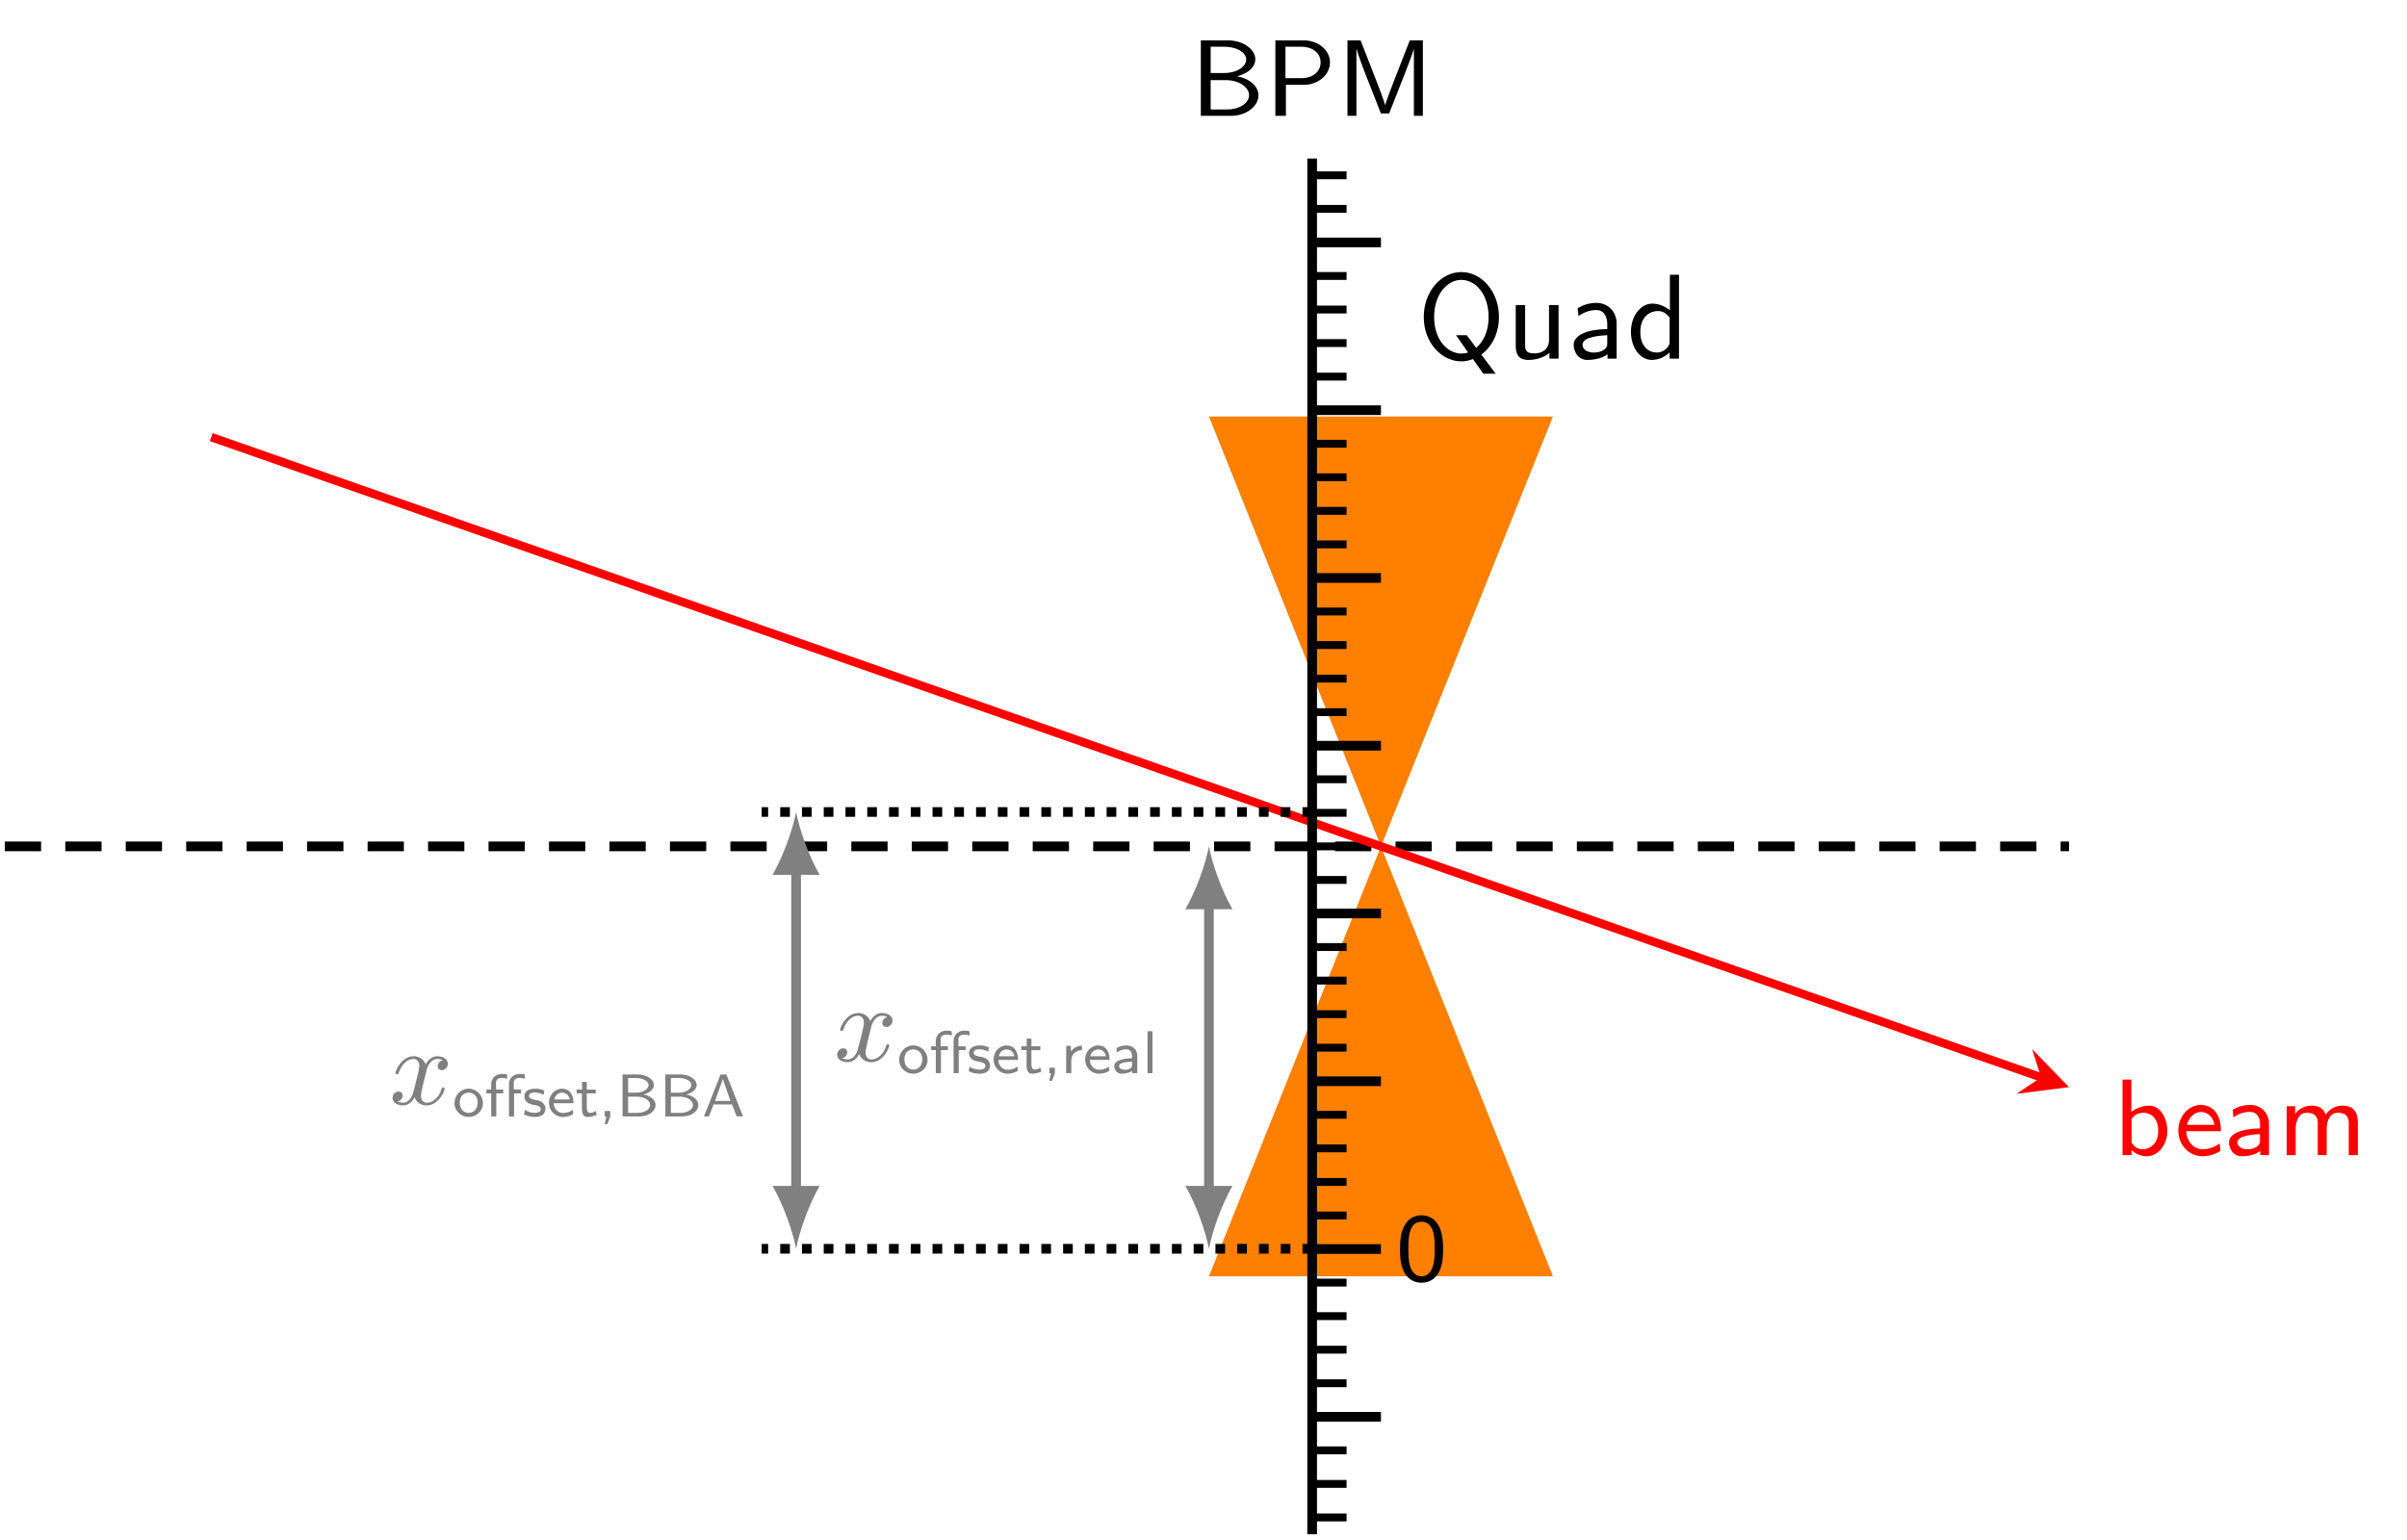
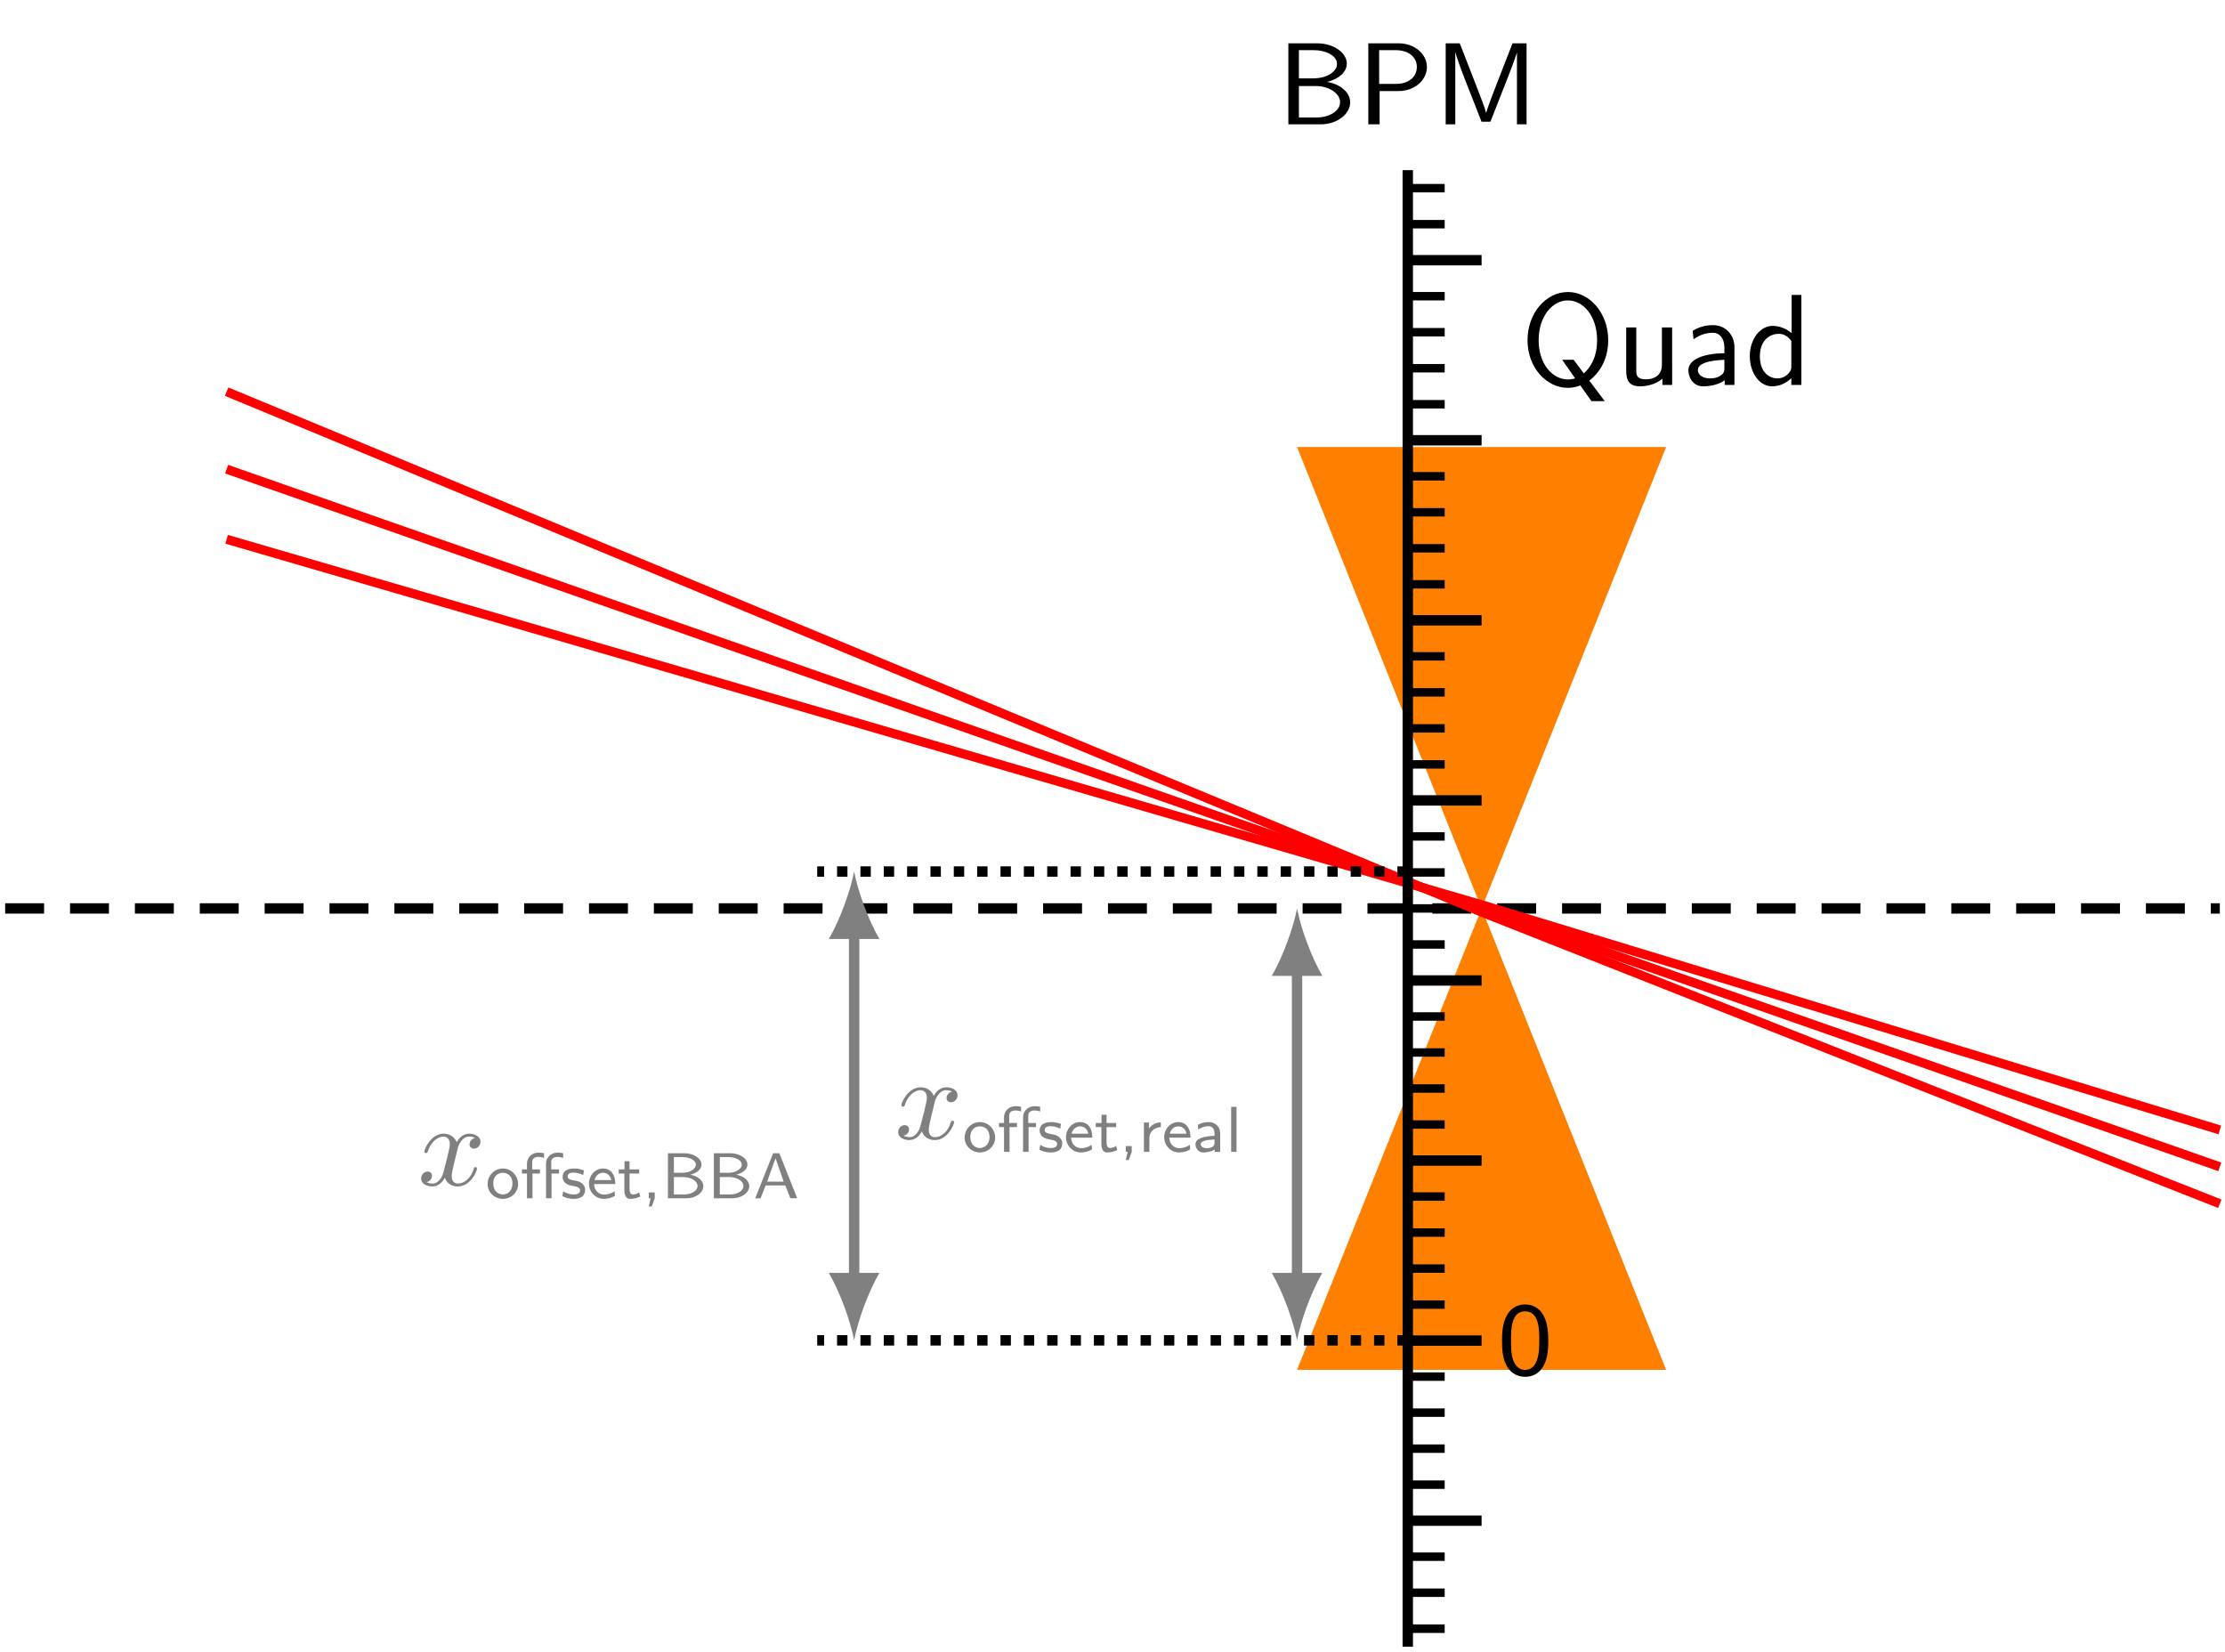
- <svg xmlns="http://www.w3.org/2000/svg" version="1.1" id="svg1" width="264.435" height="169.135" viewBox="0 0 264.435 169.135">
+ <svg xmlns="http://www.w3.org/2000/svg" version="1.1" id="svg1" width="227.835" height="169.135" viewBox="0 0 227.835 169.135">
  <defs id="defs1" />
  <g id="g1">
    <path id="path1" d="M -14.173,35.433 0,0 14.173,35.433 Z" style="fill:#ff8000;fill-opacity:1;fill-rule:nonzero;stroke:none" transform="matrix(1.333333,0,0,-1.333333,151.712,93.01333)" />
    <path id="path2" d="M -14.173,-35.433 0,0 14.173,-35.433 Z" style="fill:#ff8000;fill-opacity:1;fill-rule:nonzero;stroke:none" transform="matrix(1.333333,0,0,-1.333333,151.712,93.01333)" />
    <path id="path3" d="m 5.308,-0.329 c 1.09,-0.844 1.453,-2.062 1.453,-3.105 0,-2.098 -1.441,-3.703 -3.094,-3.703 -1.699,0 -3.105,1.629 -3.105,3.703 0,2.109 1.465,3.656 3.094,3.656 0.164,0 0.527,-0.012 0.961,-0.188 L 5.472,1.242 H 6.491 Z M 4.218,-0.504 c 0,0 -0.27,0.082 -0.551,0.082 -1.172,0 -2.25,-1.16 -2.25,-3.012 0,-1.863 1.078,-3.059 2.238,-3.059 1.195,0 2.25,1.207 2.25,3.059 0,0.645 -0.117,1.734 -1.02,2.543 L 4.101,-1.934 H 3.222 Z M 11.668,-4.418 h -0.785 v 2.883 c 0,0.75 -0.551,1.102 -1.195,1.102 -0.703,0 -0.773,-0.27 -0.773,-0.691 V -4.418 H 8.141 v 3.328 c 0,0.727 0.223,1.195 1.055,1.195 0.527,0 1.23,-0.152 1.723,-0.586 v 0.48 h 0.75 z m 4.787,1.535 c 0,-1.008 -0.727,-1.711 -1.641,-1.711 -0.645,0 -1.102,0.164 -1.57,0.434 l 0.07,0.656 c 0.516,-0.375 1.008,-0.504 1.5,-0.504 0.469,0 0.867,0.398 0.867,1.137 v 0.434 c -1.5,0.012 -2.766,0.434 -2.766,1.312 0,0.422 0.27,1.23 1.137,1.23 0.141,0 1.078,-0.012 1.652,-0.469 v 0.363 h 0.75 z m -0.773,1.57 c 0,0.188 0,0.434 -0.34,0.621 -0.293,0.188 -0.668,0.188 -0.773,0.188 -0.48,0 -0.926,-0.223 -0.926,-0.645 0,-0.691 1.605,-0.762 2.039,-0.785 z m 5.912,-5.602 h -0.75 v 2.93 c -0.527,-0.434 -1.078,-0.551 -1.453,-0.551 -0.984,0 -1.758,1.043 -1.758,2.32 0,1.313 0.762,2.32 1.711,2.32 0.328,0 0.914,-0.082 1.477,-0.621 v 0.516 h 0.773 z m -0.773,5.531 c 0,0.141 -0.012,0.316 -0.328,0.609 -0.234,0.199 -0.48,0.27 -0.738,0.27 -0.621,0 -1.348,-0.457 -1.348,-1.699 0,-1.312 0.855,-1.723 1.441,-1.723 0.445,0 0.75,0.234 0.973,0.551 z m 0,0" style="fill:#000000;fill-opacity:1;fill-rule:nonzero;stroke:none" aria-label="Quad" transform="matrix(1.333333,0,0,1.333333,155.6653,39.41467)" />
    <path id="path4" d="M -113.387,0 H 56.694" style="fill:none;stroke:#000000;stroke-width:0.797;stroke-linecap:butt;stroke-linejoin:miter;stroke-miterlimit:10;stroke-dasharray:2.989, 1.993;stroke-dashoffset:0;stroke-opacity:1" transform="matrix(1.333333,0,0,-1.333333,151.712,93.01333)" />
-     <path id="path5" d="M -96.379,33.732 54.39,-19.036" style="fill:none;stroke:#ff0000;stroke-width:0.697;stroke-linecap:butt;stroke-linejoin:miter;stroke-miterlimit:10;stroke-dasharray:none;stroke-opacity:1" transform="matrix(1.333333,0,0,-1.333333,151.712,93.01333)" />
-     <path id="path6" d="M 2.441,0 -1.464,1.953 0,0 -1.464,-1.953" style="fill:#ff0000;fill-opacity:1;fill-rule:nonzero;stroke:none" transform="matrix(1.258427,0.4404267,0.4404267,-1.258427,224.2319,118.3952)" />
-     <path id="path7" d="M 1.465,-6.223 H 0.739 V 5.46875e-5 H 1.489 V -0.422 c 0.117,0.129 0.574,0.516 1.242,0.516 0.926,0 1.699,-0.902 1.699,-2.098 0,-1.078 -0.598,-2.074 -1.477,-2.074 -0.234,0 -0.879,0.047 -1.488,0.516 z m 0.023,3.223 c 0.129,-0.188 0.457,-0.492 0.973,-0.492 0.539,0 1.219,0.375 1.219,1.488 0,1.16 -0.762,1.523 -1.312,1.523 -0.574,0 -0.832,-0.48 -0.879,-0.563 z m 7.362,1.031 c 0,-0.27 -0.012,-0.949 -0.363,-1.488 -0.375,-0.562 -0.949,-0.68 -1.289,-0.68 -1.043,0 -1.863,0.961 -1.863,2.109 0,1.184 0.879,2.121 1.992,2.121 0.434,0 0.949,-0.105 1.477,-0.434 l -0.059,-0.621 c -0.562,0.41 -1.09,0.48 -1.406,0.48 -0.738,0 -1.312,-0.656 -1.348,-1.488 z M 6.05,-2.496 c 0.141,-0.574 0.586,-1.055 1.148,-1.055 0.328,0 0.938,0.152 1.113,1.055 z m 6.756,-0.094 c 0,-0.891 -0.656,-1.547 -1.535,-1.547 -0.586,0 -1.02,0.152 -1.453,0.398 l 0.059,0.633 c 0.445,-0.328 0.891,-0.457 1.383,-0.457 0.504,0 0.809,0.398 0.809,0.984 v 0.375 c -1.547,0.035 -2.555,0.434 -2.555,1.16 0,0.422 0.27,1.137 1.055,1.137 0.176,0 0.961,-0.012 1.523,-0.434 V 5.46875e-5 h 0.715 z m -0.738,1.336 c 0,0.188 0,0.41 -0.328,0.598 -0.223,0.141 -0.516,0.176 -0.703,0.176 -0.457,0 -0.832,-0.223 -0.832,-0.574 0,-0.645 1.746,-0.668 1.863,-0.668 z m 8.062,-1.406 c 0,-0.668 -0.188,-1.418 -1.266,-1.418 -0.762,0 -1.184,0.457 -1.395,0.738 -0.059,-0.188 -0.246,-0.738 -1.16,-0.738 -0.715,0 -1.148,0.41 -1.348,0.68 V -4.031 H 14.271 V 5.46875e-5 h 0.738 V -2.191 c 0,-0.586 0.234,-1.301 0.914,-1.301 0.902,0 0.902,0.633 0.902,0.891 V 5.46875e-5 h 0.738 V -2.191 c 0,-0.586 0.234,-1.301 0.926,-1.301 0.891,0 0.891,0.633 0.891,0.891 V 5.46875e-5 h 0.75 z m 0,0" style="fill:#ff0000;fill-opacity:1;fill-rule:nonzero;stroke:none" aria-label="beam" transform="matrix(1.333333,0,0,1.333333,232.1947,126.9413)" />
+     <path id="path5" d="M -96.379,33.732 56.694,-19.843" style="fill:none;stroke:#ff0000;stroke-width:0.697;stroke-linecap:butt;stroke-linejoin:miter;stroke-miterlimit:10;stroke-dasharray:none;stroke-opacity:1" transform="matrix(1.333333,0,0,-1.333333,151.712,93.01333)" />
+     <path id="path6" d="M -96.379,28.347 0,0.283 56.694,-17.008" style="fill:none;stroke:#ff0000;stroke-width:0.697;stroke-linecap:butt;stroke-linejoin:miter;stroke-miterlimit:10;stroke-dasharray:none;stroke-opacity:1" transform="matrix(1.333333,0,0,-1.333333,151.712,93.01333)" />
+     <path id="path7" d="M -96.379,39.685 0,-0.283 56.694,-22.678" style="fill:none;stroke:#ff0000;stroke-width:0.697;stroke-linecap:butt;stroke-linejoin:miter;stroke-miterlimit:10;stroke-dasharray:none;stroke-opacity:1" transform="matrix(1.333333,0,0,-1.333333,151.712,93.01333)" />
    <path id="path8" d="M -5.669,-56.694 V 56.694" style="fill:none;stroke:#000000;stroke-width:0.797;stroke-linecap:butt;stroke-linejoin:miter;stroke-miterlimit:10;stroke-dasharray:none;stroke-opacity:1" transform="matrix(1.333333,0,0,-1.333333,151.712,93.01333)" />
    <path id="path9" d="m -5.669,55.311 h 2.835" style="fill:none;stroke:#000000;stroke-width:0.648;stroke-linecap:butt;stroke-linejoin:miter;stroke-miterlimit:10;stroke-dasharray:none;stroke-opacity:1" transform="matrix(1.333333,0,0,-1.333333,151.712,93.01333)" />
    <path id="path10" d="m -5.669,52.545 h 2.835" style="fill:none;stroke:#000000;stroke-width:0.648;stroke-linecap:butt;stroke-linejoin:miter;stroke-miterlimit:10;stroke-dasharray:none;stroke-opacity:1" transform="matrix(1.333333,0,0,-1.333333,151.712,93.01333)" />
    <path id="path11" d="M -5.669,49.779 H 0" style="fill:none;stroke:#000000;stroke-width:0.797;stroke-linecap:butt;stroke-linejoin:miter;stroke-miterlimit:10;stroke-dasharray:none;stroke-opacity:1" transform="matrix(1.333333,0,0,-1.333333,151.712,93.01333)" />
    <path id="path12" d="m -5.669,47.014 h 2.835" style="fill:none;stroke:#000000;stroke-width:0.648;stroke-linecap:butt;stroke-linejoin:miter;stroke-miterlimit:10;stroke-dasharray:none;stroke-opacity:1" transform="matrix(1.333333,0,0,-1.333333,151.712,93.01333)" />
    <path id="path13" d="m -5.669,44.249 h 2.835" style="fill:none;stroke:#000000;stroke-width:0.648;stroke-linecap:butt;stroke-linejoin:miter;stroke-miterlimit:10;stroke-dasharray:none;stroke-opacity:1" transform="matrix(1.333333,0,0,-1.333333,151.712,93.01333)" />
    <path id="path14" d="m -5.669,41.483 h 2.835" style="fill:none;stroke:#000000;stroke-width:0.648;stroke-linecap:butt;stroke-linejoin:miter;stroke-miterlimit:10;stroke-dasharray:none;stroke-opacity:1" transform="matrix(1.333333,0,0,-1.333333,151.712,93.01333)" />
    <path id="path15" d="m -5.669,38.717 h 2.835" style="fill:none;stroke:#000000;stroke-width:0.648;stroke-linecap:butt;stroke-linejoin:miter;stroke-miterlimit:10;stroke-dasharray:none;stroke-opacity:1" transform="matrix(1.333333,0,0,-1.333333,151.712,93.01333)" />
    <path id="path16" d="M -5.669,35.952 H 0" style="fill:none;stroke:#000000;stroke-width:0.797;stroke-linecap:butt;stroke-linejoin:miter;stroke-miterlimit:10;stroke-dasharray:none;stroke-opacity:1" transform="matrix(1.333333,0,0,-1.333333,151.712,93.01333)" />
    <path id="path17" d="m -5.669,33.186 h 2.835" style="fill:none;stroke:#000000;stroke-width:0.648;stroke-linecap:butt;stroke-linejoin:miter;stroke-miterlimit:10;stroke-dasharray:none;stroke-opacity:1" transform="matrix(1.333333,0,0,-1.333333,151.712,93.01333)" />
    <path id="path18" d="m -5.669,30.421 h 2.835" style="fill:none;stroke:#000000;stroke-width:0.648;stroke-linecap:butt;stroke-linejoin:miter;stroke-miterlimit:10;stroke-dasharray:none;stroke-opacity:1" transform="matrix(1.333333,0,0,-1.333333,151.712,93.01333)" />
    <path id="path19" d="m -5.669,27.655 h 2.835" style="fill:none;stroke:#000000;stroke-width:0.648;stroke-linecap:butt;stroke-linejoin:miter;stroke-miterlimit:10;stroke-dasharray:none;stroke-opacity:1" transform="matrix(1.333333,0,0,-1.333333,151.712,93.01333)" />
    <path id="path20" d="m -5.669,24.89 h 2.835" style="fill:none;stroke:#000000;stroke-width:0.648;stroke-linecap:butt;stroke-linejoin:miter;stroke-miterlimit:10;stroke-dasharray:none;stroke-opacity:1" transform="matrix(1.333333,0,0,-1.333333,151.712,93.01333)" />
    <path id="path21" d="M -5.669,22.124 H 0" style="fill:none;stroke:#000000;stroke-width:0.797;stroke-linecap:butt;stroke-linejoin:miter;stroke-miterlimit:10;stroke-dasharray:none;stroke-opacity:1" transform="matrix(1.333333,0,0,-1.333333,151.712,93.01333)" />
    <path id="path22" d="m -5.669,19.359 h 2.835" style="fill:none;stroke:#000000;stroke-width:0.648;stroke-linecap:butt;stroke-linejoin:miter;stroke-miterlimit:10;stroke-dasharray:none;stroke-opacity:1" transform="matrix(1.333333,0,0,-1.333333,151.712,93.01333)" />
    <path id="path23" d="m -5.669,16.593 h 2.835" style="fill:none;stroke:#000000;stroke-width:0.648;stroke-linecap:butt;stroke-linejoin:miter;stroke-miterlimit:10;stroke-dasharray:none;stroke-opacity:1" transform="matrix(1.333333,0,0,-1.333333,151.712,93.01333)" />
    <path id="path24" d="m -5.669,13.827 h 2.835" style="fill:none;stroke:#000000;stroke-width:0.648;stroke-linecap:butt;stroke-linejoin:miter;stroke-miterlimit:10;stroke-dasharray:none;stroke-opacity:1" transform="matrix(1.333333,0,0,-1.333333,151.712,93.01333)" />
    <path id="path25" d="m -5.669,11.062 h 2.835" style="fill:none;stroke:#000000;stroke-width:0.648;stroke-linecap:butt;stroke-linejoin:miter;stroke-miterlimit:10;stroke-dasharray:none;stroke-opacity:1" transform="matrix(1.333333,0,0,-1.333333,151.712,93.01333)" />
    <path id="path26" d="M -5.669,8.297 H 0" style="fill:none;stroke:#000000;stroke-width:0.797;stroke-linecap:butt;stroke-linejoin:miter;stroke-miterlimit:10;stroke-dasharray:none;stroke-opacity:1" transform="matrix(1.333333,0,0,-1.333333,151.712,93.01333)" />
    <path id="path27" d="m -5.669,5.531 h 2.835" style="fill:none;stroke:#000000;stroke-width:0.648;stroke-linecap:butt;stroke-linejoin:miter;stroke-miterlimit:10;stroke-dasharray:none;stroke-opacity:1" transform="matrix(1.333333,0,0,-1.333333,151.712,93.01333)" />
    <path id="path28" d="m -5.669,2.765 h 2.835" style="fill:none;stroke:#000000;stroke-width:0.648;stroke-linecap:butt;stroke-linejoin:miter;stroke-miterlimit:10;stroke-dasharray:none;stroke-opacity:1" transform="matrix(1.333333,0,0,-1.333333,151.712,93.01333)" />
    <path id="path29" d="m -5.669,0 h 2.835" style="fill:none;stroke:#000000;stroke-width:0.648;stroke-linecap:butt;stroke-linejoin:miter;stroke-miterlimit:10;stroke-dasharray:none;stroke-opacity:1" transform="matrix(1.333333,0,0,-1.333333,151.712,93.01333)" />
    <path id="path30" d="m -5.669,-2.766 h 2.835" style="fill:none;stroke:#000000;stroke-width:0.648;stroke-linecap:butt;stroke-linejoin:miter;stroke-miterlimit:10;stroke-dasharray:none;stroke-opacity:1" transform="matrix(1.333333,0,0,-1.333333,151.712,93.01333)" />
    <path id="path31" d="M -5.669,-5.531 H 0" style="fill:none;stroke:#000000;stroke-width:0.797;stroke-linecap:butt;stroke-linejoin:miter;stroke-miterlimit:10;stroke-dasharray:none;stroke-opacity:1" transform="matrix(1.333333,0,0,-1.333333,151.712,93.01333)" />
    <path id="path32" d="m -5.669,-8.297 h 2.835" style="fill:none;stroke:#000000;stroke-width:0.648;stroke-linecap:butt;stroke-linejoin:miter;stroke-miterlimit:10;stroke-dasharray:none;stroke-opacity:1" transform="matrix(1.333333,0,0,-1.333333,151.712,93.01333)" />
    <path id="path33" d="m -5.669,-11.062 h 2.835" style="fill:none;stroke:#000000;stroke-width:0.648;stroke-linecap:butt;stroke-linejoin:miter;stroke-miterlimit:10;stroke-dasharray:none;stroke-opacity:1" transform="matrix(1.333333,0,0,-1.333333,151.712,93.01333)" />
    <path id="path34" d="m -5.669,-13.828 h 2.835" style="fill:none;stroke:#000000;stroke-width:0.648;stroke-linecap:butt;stroke-linejoin:miter;stroke-miterlimit:10;stroke-dasharray:none;stroke-opacity:1" transform="matrix(1.333333,0,0,-1.333333,151.712,93.01333)" />
    <path id="path35" d="m -5.669,-16.593 h 2.835" style="fill:none;stroke:#000000;stroke-width:0.648;stroke-linecap:butt;stroke-linejoin:miter;stroke-miterlimit:10;stroke-dasharray:none;stroke-opacity:1" transform="matrix(1.333333,0,0,-1.333333,151.712,93.01333)" />
    <path id="path36" d="M -5.669,-19.359 H 0" style="fill:none;stroke:#000000;stroke-width:0.797;stroke-linecap:butt;stroke-linejoin:miter;stroke-miterlimit:10;stroke-dasharray:none;stroke-opacity:1" transform="matrix(1.333333,0,0,-1.333333,151.712,93.01333)" />
    <path id="path37" d="m -5.669,-22.124 h 2.835" style="fill:none;stroke:#000000;stroke-width:0.648;stroke-linecap:butt;stroke-linejoin:miter;stroke-miterlimit:10;stroke-dasharray:none;stroke-opacity:1" transform="matrix(1.333333,0,0,-1.333333,151.712,93.01333)" />
    <path id="path38" d="m -5.669,-24.89 h 2.835" style="fill:none;stroke:#000000;stroke-width:0.648;stroke-linecap:butt;stroke-linejoin:miter;stroke-miterlimit:10;stroke-dasharray:none;stroke-opacity:1" transform="matrix(1.333333,0,0,-1.333333,151.712,93.01333)" />
    <path id="path39" d="m -5.669,-27.656 h 2.835" style="fill:none;stroke:#000000;stroke-width:0.648;stroke-linecap:butt;stroke-linejoin:miter;stroke-miterlimit:10;stroke-dasharray:none;stroke-opacity:1" transform="matrix(1.333333,0,0,-1.333333,151.712,93.01333)" />
    <path id="path40" d="m -5.669,-30.421 h 2.835" style="fill:none;stroke:#000000;stroke-width:0.648;stroke-linecap:butt;stroke-linejoin:miter;stroke-miterlimit:10;stroke-dasharray:none;stroke-opacity:1" transform="matrix(1.333333,0,0,-1.333333,151.712,93.01333)" />
    <path id="path41" d="M -5.669,-33.186 H 0" style="fill:none;stroke:#000000;stroke-width:0.797;stroke-linecap:butt;stroke-linejoin:miter;stroke-miterlimit:10;stroke-dasharray:none;stroke-opacity:1" transform="matrix(1.333333,0,0,-1.333333,151.712,93.01333)" />
    <path id="path42" d="m 3.891,-2.591 c 0,-0.387 0,-1.312 -0.375,-1.969 -0.41,-0.715 -1.02,-0.832 -1.406,-0.832 -0.352,0 -0.973,0.105 -1.371,0.797 -0.387,0.633 -0.398,1.5 -0.398,2.004 0,0.586 0.023,1.312 0.363,1.922 0.352,0.645 0.938,0.832 1.406,0.832 0.797,0 1.242,-0.457 1.477,-0.961 0.281,-0.563 0.305,-1.301 0.305,-1.793 z m -1.781,2.227 c -0.328,0 -0.715,-0.188 -0.914,-0.762 -0.164,-0.48 -0.164,-0.984 -0.164,-1.57 0,-0.727 0,-2.168 1.078,-2.168 1.09,0 1.09,1.441 1.09,2.168 0,0.527 0,1.125 -0.199,1.641 -0.223,0.574 -0.621,0.691 -0.891,0.691 z m 0,0" style="fill:#000000;fill-opacity:1;fill-rule:nonzero;stroke:none" aria-label="0" transform="matrix(1.333333,0,0,1.333333,153.3507,140.748)" />
    <path id="path43" d="m -5.669,-35.952 h 2.835" style="fill:none;stroke:#000000;stroke-width:0.648;stroke-linecap:butt;stroke-linejoin:miter;stroke-miterlimit:10;stroke-dasharray:none;stroke-opacity:1" transform="matrix(1.333333,0,0,-1.333333,151.712,93.01333)" />
    <path id="path44" d="m -5.669,-38.718 h 2.835" style="fill:none;stroke:#000000;stroke-width:0.648;stroke-linecap:butt;stroke-linejoin:miter;stroke-miterlimit:10;stroke-dasharray:none;stroke-opacity:1" transform="matrix(1.333333,0,0,-1.333333,151.712,93.01333)" />
    <path id="path45" d="m -5.669,-41.483 h 2.835" style="fill:none;stroke:#000000;stroke-width:0.648;stroke-linecap:butt;stroke-linejoin:miter;stroke-miterlimit:10;stroke-dasharray:none;stroke-opacity:1" transform="matrix(1.333333,0,0,-1.333333,151.712,93.01333)" />
    <path id="path46" d="m -5.669,-44.249 h 2.835" style="fill:none;stroke:#000000;stroke-width:0.648;stroke-linecap:butt;stroke-linejoin:miter;stroke-miterlimit:10;stroke-dasharray:none;stroke-opacity:1" transform="matrix(1.333333,0,0,-1.333333,151.712,93.01333)" />
    <path id="path47" d="M -5.669,-47.014 H 0" style="fill:none;stroke:#000000;stroke-width:0.797;stroke-linecap:butt;stroke-linejoin:miter;stroke-miterlimit:10;stroke-dasharray:none;stroke-opacity:1" transform="matrix(1.333333,0,0,-1.333333,151.712,93.01333)" />
    <path id="path48" d="m -5.669,-49.78 h 2.835" style="fill:none;stroke:#000000;stroke-width:0.648;stroke-linecap:butt;stroke-linejoin:miter;stroke-miterlimit:10;stroke-dasharray:none;stroke-opacity:1" transform="matrix(1.333333,0,0,-1.333333,151.712,93.01333)" />
    <path id="path49" d="m -5.669,-52.546 h 2.835" style="fill:none;stroke:#000000;stroke-width:0.648;stroke-linecap:butt;stroke-linejoin:miter;stroke-miterlimit:10;stroke-dasharray:none;stroke-opacity:1" transform="matrix(1.333333,0,0,-1.333333,151.712,93.01333)" />
    <path id="path50" d="m -5.669,-55.311 h 2.835" style="fill:none;stroke:#000000;stroke-width:0.648;stroke-linecap:butt;stroke-linejoin:miter;stroke-miterlimit:10;stroke-dasharray:none;stroke-opacity:1" transform="matrix(1.333333,0,0,-1.333333,151.712,93.01333)" />
    <path id="path51" d="M 0.878,-6.222 V 8.515625e-4 H 3.339 c 1.336,0 2.285,-0.82 2.285,-1.687 0,-0.797 -0.809,-1.418 -1.77,-1.57 0.891,-0.223 1.512,-0.75 1.512,-1.406 0,-0.82 -0.996,-1.559 -2.273,-1.559 z m 0.809,2.695 v -2.168 h 1.148 c 0.914,0 1.781,0.422 1.781,1.055 0,0.516 -0.633,1.113 -1.887,1.113 z m 0,3 V -2.941 h 1.312 c 0.949,0 1.852,0.539 1.852,1.242 0,0.645 -0.785,1.172 -1.781,1.172 z M 9.339,-2.554 c 1.266,0 2.18,-0.867 2.18,-1.852 0,-0.949 -0.902,-1.816 -2.18,-1.816 H 7.019 V 8.515625e-4 H 7.886 V -2.554 Z m -0.211,-3.141 c 1.031,0 1.617,0.574 1.617,1.289 0,0.727 -0.574,1.301 -1.617,1.301 H 7.851 v -2.59 z m 7.77,2.543 c -0.234,0.598 -0.715,1.84 -0.832,2.273 C 15.972,-1.241 15.562,-2.331 15.386,-2.765 l -1.184,-3.047 -0.164,-0.41 H 12.96 V 8.515625e-4 h 0.738 V -5.519 h 0.012 c 0.105,0.457 0.621,1.793 0.715,2.039 l 0.996,2.531 c 0.07,0.176 0.234,0.621 0.293,0.75 h 0.68 l 1.242,-3.152 c 0.129,-0.328 0.68,-1.746 0.797,-2.168 V 8.515625e-4 h 0.738 V -6.222 H 18.093 Z m 0,0" style="fill:#000000;fill-opacity:1;fill-rule:nonzero;stroke:none" aria-label="BPM" transform="matrix(1.333333,0,0,1.333333,130.7547,12.72933)" />
    <path id="path52" d="M -14.173,-28.503 V -4.662" style="fill:none;stroke:#808080;stroke-width:0.797;stroke-linecap:butt;stroke-linejoin:miter;stroke-miterlimit:10;stroke-dasharray:none;stroke-opacity:1" transform="matrix(1.333333,0,0,-1.333333,151.712,93.01333)" />
    <path id="path53" d="M 4.662,0 C 3.281,0.259 1.036,1.036 -0.518,1.943 V -1.943 C 1.036,-1.036 3.281,-0.259 4.662,0" style="fill:#808080;fill-opacity:1;fill-rule:nonzero;stroke:none" transform="matrix(0,1.333333,1.333333,0,132.8142,131.0176)" />
    <path id="path54" d="M 4.662,0 C 3.281,0.259 1.036,1.036 -0.518,1.943 V -1.943 C 1.036,-1.036 3.281,-0.259 4.662,0" style="fill:#808080;fill-opacity:1;fill-rule:nonzero;stroke:none" transform="matrix(0,-1.333333,-1.333333,0,132.8142,99.22997)" />
    <g id="g54" aria-label="x&#10;ofset,real" transform="matrix(1.333333,0,0,1.333333,91.612,116.6053)">
      <path id="path55" d="m 4.407,-3.621 c -0.328,0.059 -0.422,0.352 -0.422,0.48 0,0.176 0.117,0.328 0.34,0.328 0.258,0 0.504,-0.223 0.504,-0.527 0,-0.422 -0.457,-0.621 -0.879,-0.621 -0.539,0 -0.844,0.469 -0.949,0.656 -0.176,-0.434 -0.574,-0.656 -0.996,-0.656 -0.961,0 -1.488,1.148 -1.488,1.383 0,0.082 0.07,0.105 0.129,0.105 0.082,0 0.105,-0.047 0.129,-0.105 0.281,-0.879 0.867,-1.16 1.207,-1.16 0.258,0 0.492,0.176 0.492,0.586 0,0.328 -0.387,1.758 -0.504,2.191 -0.07,0.281 -0.34,0.832 -0.832,0.832 -0.176,0 -0.363,-0.059 -0.457,-0.117 0.246,-0.035 0.422,-0.246 0.422,-0.48 0,-0.223 -0.164,-0.328 -0.34,-0.328 -0.258,0 -0.492,0.234 -0.492,0.539 0,0.434 0.48,0.609 0.855,0.609 0.527,0 0.832,-0.422 0.961,-0.668 0.223,0.598 0.762,0.668 0.996,0.668 0.973,0 1.477,-1.16 1.477,-1.371 0,-0.047 -0.023,-0.117 -0.117,-0.117 -0.094,0 -0.105,0.035 -0.152,0.176 -0.188,0.645 -0.715,1.09 -1.184,1.09 -0.258,0 -0.492,-0.152 -0.492,-0.586 0,-0.199 0.117,-0.691 0.199,-1.031 0.035,-0.164 0.281,-1.137 0.293,-1.195 0.117,-0.316 0.387,-0.797 0.844,-0.797 0.152,0 0.328,0.023 0.457,0.117 z m 0,0" style="fill:#808080;fill-opacity:1;fill-rule:nonzero;stroke:none" />
      <path id="path56" d="m 7.718,-0.094 c 0,-0.656 -0.527,-1.195 -1.172,-1.195 -0.656,0 -1.172,0.539 -1.172,1.195 0,0.633 0.527,1.137 1.172,1.137 0.645,0 1.172,-0.504 1.172,-1.137 z m -1.172,0.797 c -0.398,0 -0.738,-0.293 -0.738,-0.855 0,-0.562 0.363,-0.809 0.738,-0.809 0.375,0 0.738,0.258 0.738,0.809 0,0.574 -0.363,0.855 -0.738,0.855 z M 8.819,-0.902 H 9.394 V -1.219 H 8.796 v -0.574 c 0,-0.352 0.34,-0.387 0.48,-0.387 0.117,0 0.258,0.012 0.434,0.082 v -0.363 c -0.129,-0.035 -0.281,-0.047 -0.422,-0.047 -0.516,0 -0.891,0.363 -0.891,0.855 v 0.434 H 8.011 v 0.316 h 0.387 v 1.898 h 0.422 z m 1.465,0 h 0.574 V -1.219 h -0.598 v -0.574 c 0,-0.352 0.34,-0.387 0.48,-0.387 0.117,0 0.258,0.012 0.434,0.082 v -0.363 c -0.129,-0.035 -0.281,-0.047 -0.422,-0.047 -0.516,0 -0.891,0.363 -0.891,0.855 v 2.648 h 0.422 z m 2.49,-0.234 c -0.34,-0.141 -0.586,-0.152 -0.762,-0.152 -0.129,0 -0.879,0 -0.879,0.656 0,0.234 0.129,0.363 0.188,0.434 0.176,0.164 0.387,0.211 0.656,0.258 0.234,0.047 0.504,0.094 0.504,0.34 0,0.305 -0.422,0.305 -0.492,0.305 -0.316,0 -0.609,-0.105 -0.809,-0.246 l -0.07,0.375 c 0.164,0.082 0.469,0.211 0.879,0.211 0.234,0 0.445,-0.035 0.633,-0.164 0.188,-0.141 0.246,-0.363 0.246,-0.527 0,-0.094 -0.012,-0.281 -0.223,-0.48 -0.188,-0.164 -0.363,-0.199 -0.598,-0.234 -0.293,-0.059 -0.527,-0.105 -0.527,-0.328 0,-0.281 0.363,-0.281 0.434,-0.281 0.293,0 0.504,0.059 0.762,0.188 z m 2.355,1.594 c -0.281,0.199 -0.598,0.258 -0.809,0.258 -0.434,0 -0.762,-0.352 -0.773,-0.809 h 1.629 c 0,-0.234 -0.023,-0.562 -0.223,-0.844 -0.176,-0.258 -0.469,-0.352 -0.715,-0.352 -0.609,0 -1.078,0.527 -1.078,1.16 0,0.645 0.492,1.172 1.148,1.172 0.293,0 0.598,-0.082 0.844,-0.234 z m -1.547,-0.855 c 0.105,-0.398 0.398,-0.562 0.656,-0.562 0.211,0 0.539,0.105 0.633,0.562 z m 2.692,-0.504 h 0.738 V -1.219 h -0.738 v -0.633 h -0.387 v 0.633 h -0.445 v 0.316 h 0.434 v 1.266 c 0,0.328 0.082,0.68 0.445,0.68 0.352,0 0.633,-0.117 0.773,-0.176 l -0.082,-0.328 c -0.164,0.129 -0.34,0.164 -0.48,0.164 -0.199,0 -0.258,-0.211 -0.258,-0.434 z m 1.934,1.898 v -0.445 h -0.457 v 0.445 h 0.141 L 17.752,1.629 h 0.223 z m 1.354,-1.066 c 0,-0.527 0.445,-0.82 0.879,-0.832 V -1.266 c -0.41,0 -0.715,0.211 -0.914,0.469 V -1.254 h -0.387 v 2.25 h 0.422 z m 3.108,0.527 c -0.281,0.199 -0.598,0.258 -0.809,0.258 -0.434,0 -0.762,-0.352 -0.773,-0.809 h 1.629 c 0,-0.234 -0.023,-0.562 -0.223,-0.844 -0.176,-0.258 -0.469,-0.352 -0.715,-0.352 -0.609,0 -1.078,0.527 -1.078,1.16 0,0.645 0.492,1.172 1.148,1.172 0.293,0 0.598,-0.082 0.844,-0.234 z m -1.547,-0.855 c 0.105,-0.398 0.398,-0.562 0.656,-0.562 0.211,0 0.539,0.105 0.633,0.562 z m 3.876,-0.035 c 0,-0.516 -0.387,-0.855 -0.879,-0.855 -0.316,0 -0.551,0.059 -0.832,0.211 l 0.023,0.363 c 0.164,-0.105 0.41,-0.258 0.809,-0.258 0.223,0 0.445,0.164 0.445,0.539 v 0.199 c -0.738,0.023 -1.465,0.176 -1.465,0.645 0,0.246 0.176,0.633 0.609,0.633 0.211,0 0.609,-0.047 0.867,-0.234 v 0.188 h 0.422 z m -0.434,0.727 c 0,0.094 0,0.223 -0.176,0.328 -0.152,0.094 -0.352,0.094 -0.41,0.094 -0.27,0 -0.48,-0.117 -0.48,-0.316 0,-0.316 0.844,-0.34 1.066,-0.352 z m 1.688,-2.754 h -0.41 v 3.457 h 0.41 z m 0,0" style="fill:#808080;fill-opacity:1;fill-rule:nonzero;stroke:none" />
    </g>
    <path id="path57" d="M -48.189,-28.503 V -1.828" style="fill:none;stroke:#808080;stroke-width:0.797;stroke-linecap:butt;stroke-linejoin:miter;stroke-miterlimit:10;stroke-dasharray:none;stroke-opacity:1" transform="matrix(1.333333,0,0,-1.333333,151.712,93.01333)" />
    <path id="path58" d="M 4.662,0 C 3.281,0.259 1.036,1.036 -0.518,1.943 V -1.943 C 1.036,-1.036 3.281,-0.259 4.662,0" style="fill:#808080;fill-opacity:1;fill-rule:nonzero;stroke:none" transform="matrix(0,1.333333,1.333333,0,87.45937,131.0176)" />
    <path id="path59" d="M 4.662,0 C 3.281,0.259 1.036,1.036 -0.518,1.943 V -1.943 C 1.036,-1.036 3.281,-0.259 4.662,0" style="fill:#808080;fill-opacity:1;fill-rule:nonzero;stroke:none" transform="matrix(0,-1.333333,-1.333333,0,87.45937,95.45016)" />
    <g id="g59" aria-label="x&#10;ofset,BBA" transform="matrix(1.333333,0,0,1.333333,42.764,121.3573)">
      <path id="path60" d="m 4.407,-3.622 c -0.328,0.059 -0.422,0.352 -0.422,0.48 0,0.176 0.117,0.328 0.34,0.328 0.258,0 0.504,-0.223 0.504,-0.527 0,-0.422 -0.457,-0.621 -0.879,-0.621 -0.539,0 -0.844,0.469 -0.949,0.656 -0.176,-0.434 -0.574,-0.656 -0.996,-0.656 -0.961,0 -1.488,1.148 -1.488,1.383 0,0.082 0.07,0.105 0.129,0.105 0.082,0 0.105,-0.047 0.129,-0.105 0.281,-0.879 0.867,-1.16 1.207,-1.16 0.258,0 0.492,0.176 0.492,0.586 0,0.328 -0.387,1.758 -0.504,2.191 -0.07,0.281 -0.34,0.832 -0.832,0.832 -0.176,0 -0.363,-0.059 -0.457,-0.117 C 0.927,-0.283 1.103,-0.494 1.103,-0.728 c 0,-0.223 -0.164,-0.328 -0.34,-0.328 -0.258,0 -0.492,0.234 -0.492,0.539 0,0.434 0.48,0.609 0.855,0.609 0.527,0 0.832,-0.422 0.961,-0.668 0.223,0.598 0.762,0.668 0.996,0.668 0.973,0 1.477,-1.16 1.477,-1.371 0,-0.047 -0.023,-0.117 -0.117,-0.117 -0.094,0 -0.105,0.035 -0.152,0.176 -0.188,0.645 -0.715,1.09 -1.184,1.09 -0.258,0 -0.492,-0.152 -0.492,-0.586 0,-0.199 0.117,-0.691 0.199,-1.031 0.035,-0.164 0.281,-1.137 0.293,-1.195 0.117,-0.316 0.387,-0.797 0.844,-0.797 0.152,0 0.328,0.023 0.457,0.117 z m 0,0" style="fill:#808080;fill-opacity:1;fill-rule:nonzero;stroke:none" />
      <path id="path61" d="m 7.718,-0.092 c 0,-0.656 -0.527,-1.195 -1.172,-1.195 -0.656,0 -1.172,0.539 -1.172,1.195 0,0.633 0.527,1.137 1.172,1.137 0.645,0 1.172,-0.504 1.172,-1.137 z m -1.172,0.797 c -0.398,0 -0.738,-0.293 -0.738,-0.855 0,-0.562 0.363,-0.809 0.738,-0.809 0.375,0 0.738,0.258 0.738,0.809 0,0.574 -0.363,0.855 -0.738,0.855 z M 8.82,-0.901 H 9.394 V -1.217 H 8.796 v -0.574 c 0,-0.352 0.34,-0.387 0.48,-0.387 0.117,0 0.258,0.012 0.434,0.082 v -0.363 c -0.129,-0.035 -0.281,-0.047 -0.422,-0.047 -0.516,0 -0.891,0.363 -0.891,0.855 v 0.434 H 8.011 v 0.316 H 8.398 V 0.998 h 0.422 z m 1.465,0 h 0.574 v -0.316 h -0.598 v -0.574 c 0,-0.352 0.34,-0.387 0.48,-0.387 0.117,0 0.258,0.012 0.434,0.082 v -0.363 c -0.129,-0.035 -0.281,-0.047 -0.422,-0.047 -0.516,0 -0.891,0.363 -0.891,0.855 V 0.998 h 0.422 z m 2.49,-0.234 c -0.34,-0.141 -0.586,-0.152 -0.762,-0.152 -0.129,0 -0.879,0 -0.879,0.656 0,0.234 0.129,0.363 0.188,0.434 0.176,0.164 0.387,0.211 0.656,0.258 0.234,0.047 0.504,0.094 0.504,0.34 0,0.305 -0.422,0.305 -0.492,0.305 -0.316,0 -0.609,-0.105 -0.809,-0.246 l -0.07,0.375 C 11.275,0.916 11.579,1.044 11.989,1.044 c 0.234,0 0.445,-0.035 0.633,-0.164 0.188,-0.141 0.246,-0.363 0.246,-0.527 0,-0.094 -0.012,-0.281 -0.223,-0.48 -0.188,-0.164 -0.363,-0.199 -0.598,-0.234 -0.293,-0.059 -0.527,-0.105 -0.527,-0.328 0,-0.281 0.363,-0.281 0.434,-0.281 0.293,0 0.504,0.059 0.762,0.188 z m 2.355,1.594 c -0.281,0.199 -0.598,0.258 -0.809,0.258 -0.434,0 -0.762,-0.352 -0.773,-0.809 H 15.177 c 0,-0.234 -0.023,-0.562 -0.223,-0.844 -0.176,-0.258 -0.469,-0.352 -0.715,-0.352 -0.609,0 -1.078,0.527 -1.078,1.16 0,0.645 0.492,1.172 1.148,1.172 0.293,0 0.598,-0.082 0.844,-0.234 z M 13.583,-0.397 c 0.105,-0.398 0.398,-0.562 0.656,-0.562 0.211,0 0.539,0.105 0.633,0.562 z m 2.692,-0.504 h 0.738 v -0.316 h -0.738 v -0.633 h -0.387 v 0.633 h -0.445 v 0.316 h 0.434 v 1.266 c 0,0.328 0.082,0.68 0.445,0.68 0.352,0 0.633,-0.117 0.773,-0.176 l -0.082,-0.328 c -0.164,0.129 -0.34,0.164 -0.48,0.164 -0.199,0 -0.258,-0.211 -0.258,-0.434 z M 18.209,0.998 V 0.552 H 17.752 V 0.998 h 0.141 l -0.141,0.633 h 0.223 z m 1.014,-3.457 V 0.998 h 1.418 c 0.738,0 1.301,-0.434 1.301,-0.938 0,-0.434 -0.457,-0.785 -1.008,-0.867 0.516,-0.129 0.867,-0.422 0.867,-0.785 0,-0.457 -0.574,-0.867 -1.312,-0.867 z m 0.457,1.5 V -2.166 h 0.668 c 0.551,0 1.02,0.258 1.02,0.574 0,0.34 -0.457,0.633 -1.02,0.633 z m 0,1.664 v -1.336 h 0.715 c 0.633,0 1.102,0.316 1.102,0.691 0,0.363 -0.469,0.645 -1.02,0.645 z M 22.75,-2.459 V 0.998 h 1.418 c 0.738,0 1.301,-0.434 1.301,-0.938 0,-0.434 -0.457,-0.785 -1.008,-0.867 0.516,-0.129 0.867,-0.422 0.867,-0.785 0,-0.457 -0.574,-0.867 -1.312,-0.867 z m 0.457,1.5 V -2.166 h 0.668 c 0.551,0 1.02,0.258 1.02,0.574 0,0.34 -0.457,0.633 -1.02,0.633 z m 0,1.664 v -1.336 h 0.715 c 0.633,0 1.102,0.316 1.102,0.691 0,0.363 -0.469,0.645 -1.02,0.645 z M 27.781,-2.459 H 27.3 L 25.929,0.998 h 0.41 L 26.726,0.013 h 1.512 l 0.387,0.984 h 0.527 z m -0.293,0.375 0.621,1.805 h -1.266 z m 0,0" style="fill:#808080;fill-opacity:1;fill-rule:nonzero;stroke:none" />
    </g>
    <path id="path62" d="M -5.669,2.835 H -51.024" style="fill:none;stroke:#000000;stroke-width:0.797;stroke-linecap:butt;stroke-linejoin:miter;stroke-miterlimit:10;stroke-dasharray:0.797, 0.996;stroke-dashoffset:0;stroke-opacity:1" transform="matrix(1.333333,0,0,-1.333333,151.712,93.01333)" />
    <path id="path63" d="M -5.669,-33.166 H -51.024" style="fill:none;stroke:#000000;stroke-width:0.797;stroke-linecap:butt;stroke-linejoin:miter;stroke-miterlimit:10;stroke-dasharray:0.797, 0.996;stroke-dashoffset:0;stroke-opacity:1" transform="matrix(1.333333,0,0,-1.333333,151.712,93.01333)" />
  </g>
</svg>
